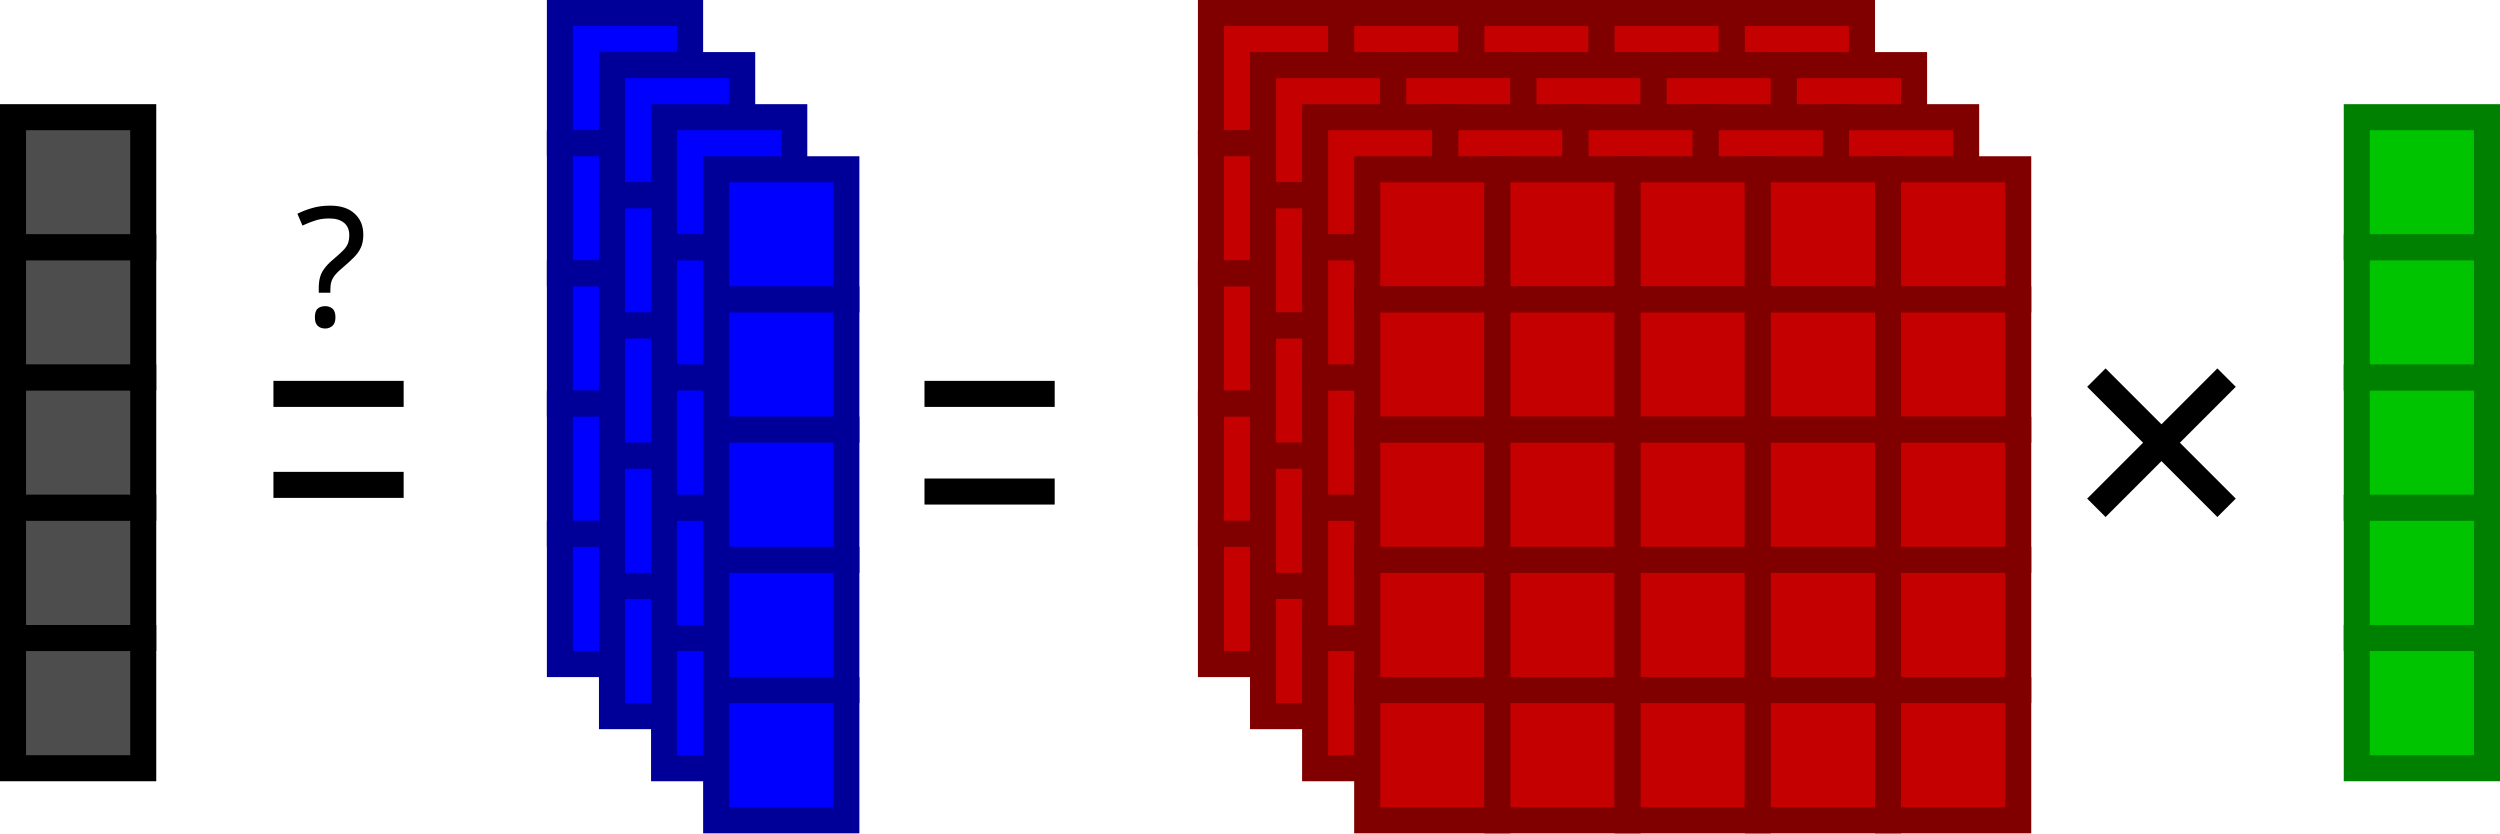
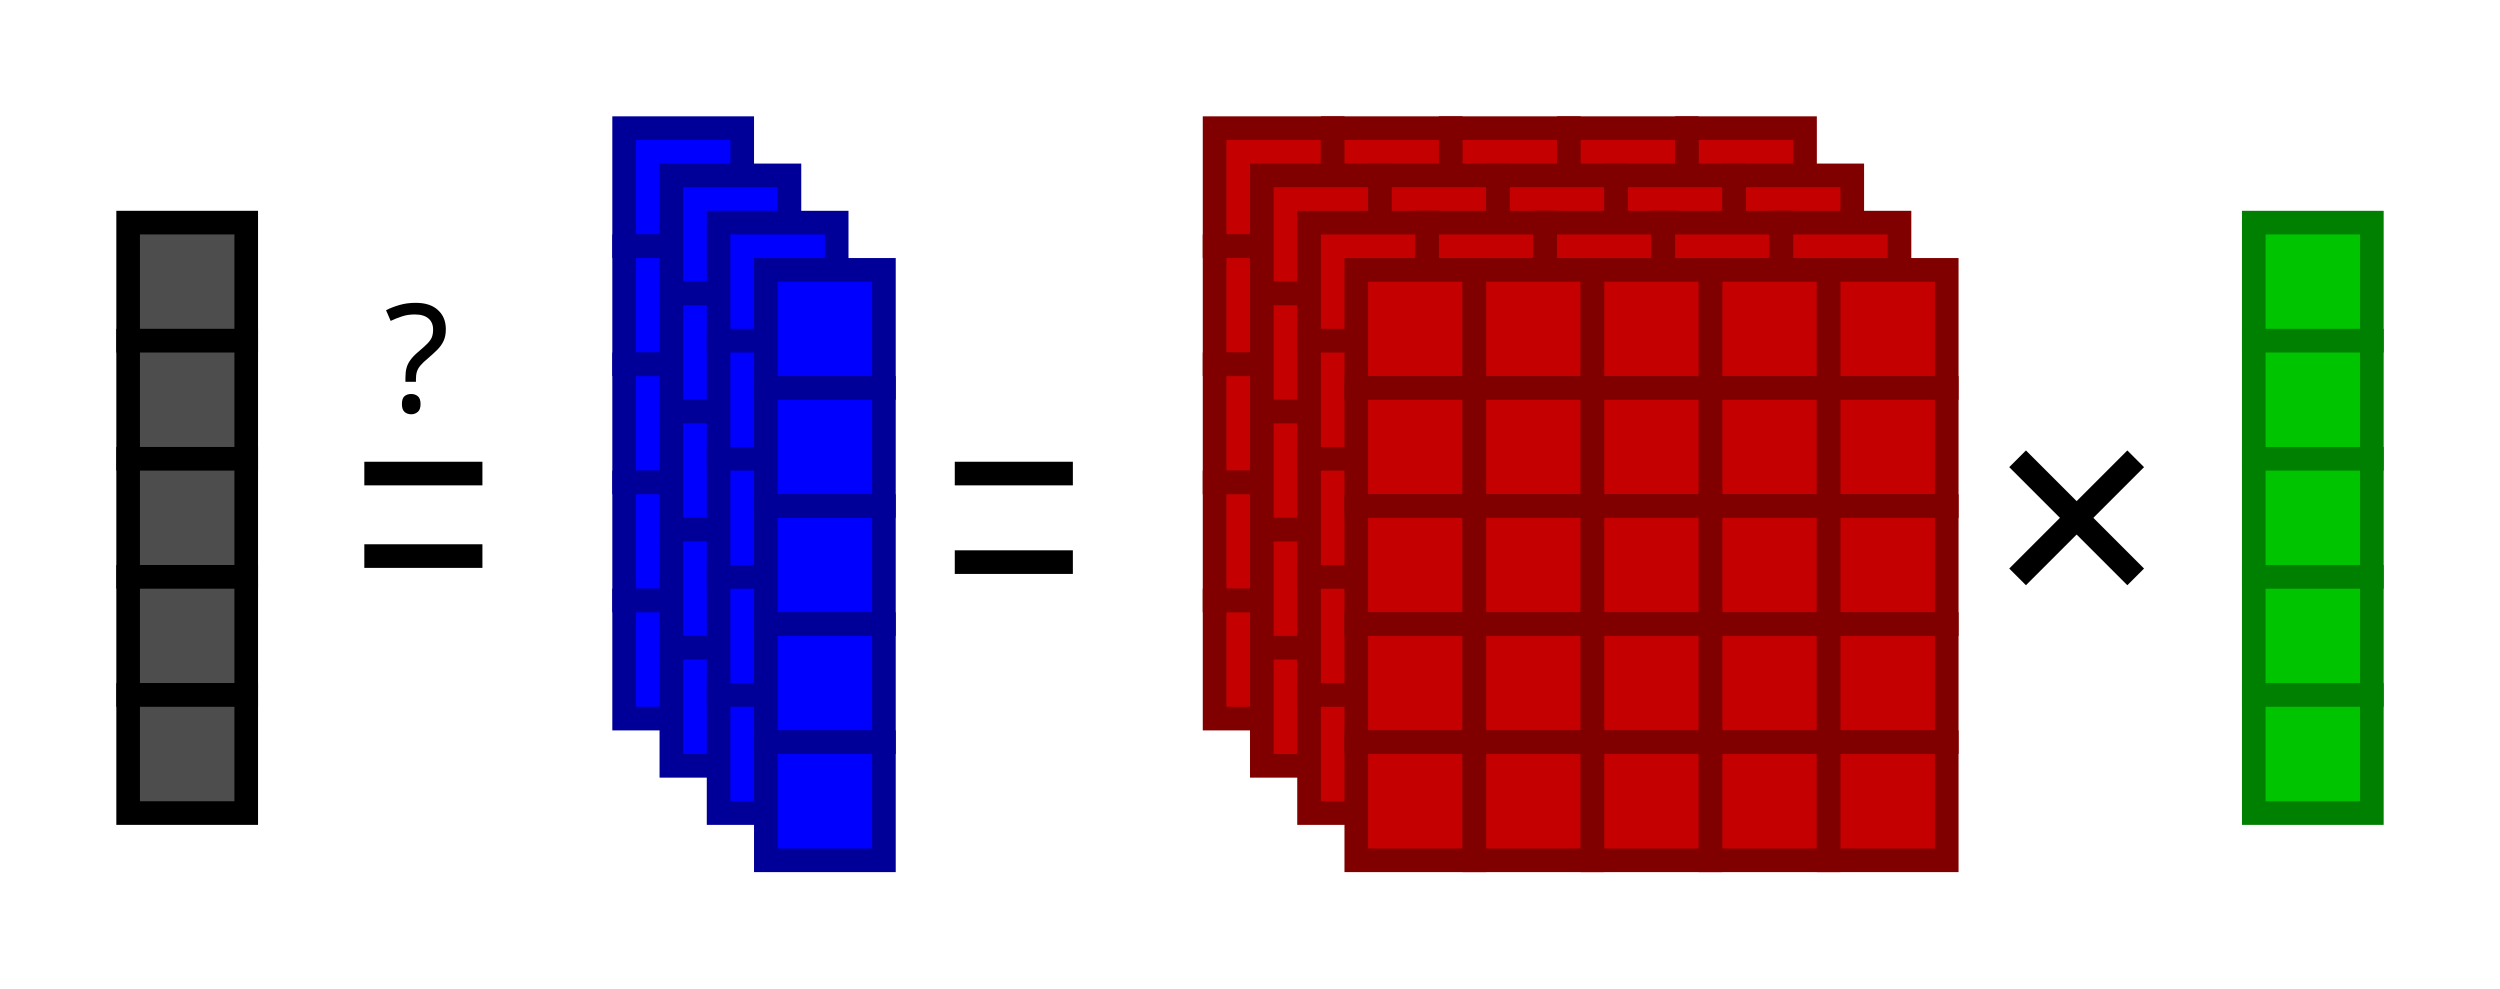
- <svg xmlns="http://www.w3.org/2000/svg" width="97.451mm" height="32.484mm" viewBox="0 0 97.451 32.484" version="1.1" id="svg9584">
+ <svg xmlns="http://www.w3.org/2000/svg" width="107.451mm" height="42.484mm" viewBox="0 0 107.451 42.484" version="1.1" id="svg9584">
  <defs id="defs9578" />
-   <g id="layer1" transform="translate(-81.29811,-154.514)">
+   <g id="layer1" transform="translate(-76.29811,-149.514)">
    <g transform="matrix(0.5075594,0,0,0.5075594,51.3521,-292.6458)" id="g4227">
      <line id="line658" y2="920" x2="230" y1="910" x1="220" style="fill:none;fill-opacity:0;stroke:#000000;stroke-width:2" />
      <line id="line660" y2="910" x2="230" y1="920" x1="220" style="fill:none;fill-opacity:0;stroke:#000000;stroke-width:2" />
      <line id="line662" y2="911.25" x2="140" y1="911.25" x1="130" style="fill:none;fill-opacity:0;stroke:#000000;stroke-width:2" />
      <line id="line664" y2="918.75" x2="140" y1="918.75" x1="130" style="fill:none;fill-opacity:0;stroke:#000000;stroke-width:2" />
      <line id="line666" y2="911.25" x2="90" y1="911.25" x1="80" style="fill:none;fill-opacity:0;stroke:#000000;stroke-width:2" />
      <line id="line668" y2="918.238" x2="90" y1="918.238" x1="80" style="fill:none;fill-opacity:0;stroke:#000000;stroke-width:2" />
      <text id="text672" y="906.058" x="81.682" style="font-style:normal;font-weight:normal;font-size:12.8px;font-family:sans-serif;text-anchor:start;fill:#000000" font-size="12.8">
        <tspan id="tspan670" y="906.058" x="81.682">?</tspan>
      </text>
      <g id="g1016">
        <g id="g990">
          <rect id="rect986" height="10" width="10" y="890" x="240" style="fill:#00c400" />
          <rect id="rect988" height="10" width="10" y="890" x="240" style="fill:none;fill-opacity:0;stroke:#008000;stroke-width:2" />
        </g>
        <g id="g996">
          <rect id="rect992" height="10" width="10" y="900" x="240" style="fill:#00c400" />
          <rect id="rect994" height="10" width="10" y="900" x="240" style="fill:none;fill-opacity:0;stroke:#008000;stroke-width:2" />
        </g>
        <g id="g1002">
          <rect id="rect998" height="10" width="10" y="910" x="240" style="fill:#00c400" />
          <rect id="rect1000" height="10" width="10" y="910" x="240" style="fill:none;fill-opacity:0;stroke:#008000;stroke-width:2" />
        </g>
        <g id="g1008">
          <rect id="rect1004" height="10" width="10" y="920" x="240" style="fill:#00c400" />
          <rect id="rect1006" height="10" width="10" y="920" x="240" style="fill:none;fill-opacity:0;stroke:#008000;stroke-width:2" />
        </g>
        <g id="g1014">
          <rect id="rect1010" height="10" width="10" y="930" x="240" style="fill:#00c400" />
          <rect id="rect1012" height="10" width="10" y="930" x="240" style="fill:none;fill-opacity:0;stroke:#008000;stroke-width:2" />
        </g>
      </g>
      <g id="g1048">
        <g id="g1022">
          <rect id="rect1018" height="10" width="10" y="890" x="60" style="fill:#4d4d4d" />
          <rect id="rect1020" height="10" width="10" y="890" x="60" style="fill:none;fill-opacity:0;stroke:#000000;stroke-width:2" />
        </g>
        <g id="g1028">
          <rect id="rect1024" height="10" width="10" y="900" x="60" style="fill:#4d4d4d" />
          <rect id="rect1026" height="10" width="10" y="900" x="60" style="fill:none;fill-opacity:0;stroke:#000000;stroke-width:2" />
        </g>
        <g id="g1034">
          <rect id="rect1030" height="10" width="10" y="910" x="60" style="fill:#4d4d4d" />
          <rect id="rect1032" height="10" width="10" y="910" x="60" style="fill:none;fill-opacity:0;stroke:#000000;stroke-width:2" />
        </g>
        <g id="g1040">
          <rect id="rect1036" height="10" width="10" y="920" x="60" style="fill:#4d4d4d" />
          <rect id="rect1038" height="10" width="10" y="920" x="60" style="fill:none;fill-opacity:0;stroke:#000000;stroke-width:2" />
        </g>
        <g id="g1046">
          <rect id="rect1042" height="10" width="10" y="930" x="60" style="fill:#4d4d4d" />
          <rect id="rect1044" height="10" width="10" y="930" x="60" style="fill:none;fill-opacity:0;stroke:#000000;stroke-width:2" />
        </g>
      </g>
      <g id="g1934">
        <g id="g1476">
          <g id="g1330">
            <rect id="rect1326" height="10" width="10" y="882" x="152" style="fill:#c40000" />
            <rect id="rect1328" height="10" width="10" y="882" x="152" style="fill:none;fill-opacity:0;stroke:#800000;stroke-width:2" />
          </g>
          <g id="g1336">
            <rect id="rect1332" height="10" width="10" y="882" x="162" style="fill:#c40000" />
            <rect id="rect1334" height="10" width="10" y="882" x="162" style="fill:none;fill-opacity:0;stroke:#800000;stroke-width:2" />
          </g>
          <g id="g1342">
            <rect id="rect1338" height="10" width="10" y="882" x="172" style="fill:#c40000" />
            <rect id="rect1340" height="10" width="10" y="882" x="172" style="fill:none;fill-opacity:0;stroke:#800000;stroke-width:2" />
          </g>
          <g id="g1348">
            <rect id="rect1344" height="10" width="10" y="882" x="182" style="fill:#c40000" />
            <rect id="rect1346" height="10" width="10" y="882" x="182" style="fill:none;fill-opacity:0;stroke:#800000;stroke-width:2" />
          </g>
          <g id="g1354">
            <rect id="rect1350" height="10" width="10" y="882" x="192" style="fill:#c40000" />
            <rect id="rect1352" height="10" width="10" y="882" x="192" style="fill:none;fill-opacity:0;stroke:#800000;stroke-width:2" />
          </g>
          <g id="g1360">
            <rect id="rect1356" height="10" width="10" y="892" x="152" style="fill:#c40000" />
            <rect id="rect1358" height="10" width="10" y="892" x="152" style="fill:none;fill-opacity:0;stroke:#800000;stroke-width:2" />
          </g>
          <g id="g1366">
            <rect id="rect1362" height="10" width="10" y="892" x="162" style="fill:#c40000" />
            <rect id="rect1364" height="10" width="10" y="892" x="162" style="fill:none;fill-opacity:0;stroke:#800000;stroke-width:2" />
          </g>
          <g id="g1372">
            <rect id="rect1368" height="10" width="10" y="892" x="172" style="fill:#c40000" />
            <rect id="rect1370" height="10" width="10" y="892" x="172" style="fill:none;fill-opacity:0;stroke:#800000;stroke-width:2" />
          </g>
          <g id="g1378">
            <rect id="rect1374" height="10" width="10" y="892" x="182" style="fill:#c40000" />
            <rect id="rect1376" height="10" width="10" y="892" x="182" style="fill:none;fill-opacity:0;stroke:#800000;stroke-width:2" />
          </g>
          <g id="g1384">
            <rect id="rect1380" height="10" width="10" y="892" x="192" style="fill:#c40000" />
            <rect id="rect1382" height="10" width="10" y="892" x="192" style="fill:none;fill-opacity:0;stroke:#800000;stroke-width:2" />
          </g>
          <g id="g1390">
            <rect id="rect1386" height="10" width="10" y="902" x="152" style="fill:#c40000" />
            <rect id="rect1388" height="10" width="10" y="902" x="152" style="fill:none;fill-opacity:0;stroke:#800000;stroke-width:2" />
          </g>
          <g id="g1396">
            <rect id="rect1392" height="10" width="10" y="902" x="162" style="fill:#c40000" />
            <rect id="rect1394" height="10" width="10" y="902" x="162" style="fill:none;fill-opacity:0;stroke:#800000;stroke-width:2" />
          </g>
          <g id="g1402">
            <rect id="rect1398" height="10" width="10" y="902" x="172" style="fill:#c40000" />
            <rect id="rect1400" height="10" width="10" y="902" x="172" style="fill:none;fill-opacity:0;stroke:#800000;stroke-width:2" />
          </g>
          <g id="g1408">
            <rect id="rect1404" height="10" width="10" y="902" x="182" style="fill:#c40000" />
            <rect id="rect1406" height="10" width="10" y="902" x="182" style="fill:none;fill-opacity:0;stroke:#800000;stroke-width:2" />
          </g>
          <g id="g1414">
            <rect id="rect1410" height="10" width="10" y="902" x="192" style="fill:#c40000" />
            <rect id="rect1412" height="10" width="10" y="902" x="192" style="fill:none;fill-opacity:0;stroke:#800000;stroke-width:2" />
          </g>
          <g id="g1420">
            <rect id="rect1416" height="10" width="10" y="912" x="152" style="fill:#c40000" />
            <rect id="rect1418" height="10" width="10" y="912" x="152" style="fill:none;fill-opacity:0;stroke:#800000;stroke-width:2" />
          </g>
          <g id="g1426">
            <rect id="rect1422" height="10" width="10" y="912" x="162" style="fill:#c40000" />
            <rect id="rect1424" height="10" width="10" y="912" x="162" style="fill:none;fill-opacity:0;stroke:#800000;stroke-width:2" />
          </g>
          <g id="g1432">
            <rect id="rect1428" height="10" width="10" y="912" x="172" style="fill:#c40000" />
            <rect id="rect1430" height="10" width="10" y="912" x="172" style="fill:none;fill-opacity:0;stroke:#800000;stroke-width:2" />
          </g>
          <g id="g1438">
            <rect id="rect1434" height="10" width="10" y="912" x="182" style="fill:#c40000" />
            <rect id="rect1436" height="10" width="10" y="912" x="182" style="fill:none;fill-opacity:0;stroke:#800000;stroke-width:2" />
          </g>
          <g id="g1444">
            <rect id="rect1440" height="10" width="10" y="912" x="192" style="fill:#c40000" />
            <rect id="rect1442" height="10" width="10" y="912" x="192" style="fill:none;fill-opacity:0;stroke:#800000;stroke-width:2" />
          </g>
          <g id="g1450">
            <rect id="rect1446" height="10" width="10" y="922" x="152" style="fill:#c40000" />
            <rect id="rect1448" height="10" width="10" y="922" x="152" style="fill:none;fill-opacity:0;stroke:#800000;stroke-width:2" />
          </g>
          <g id="g1456">
            <rect id="rect1452" height="10" width="10" y="922" x="162" style="fill:#c40000" />
            <rect id="rect1454" height="10" width="10" y="922" x="162" style="fill:none;fill-opacity:0;stroke:#800000;stroke-width:2" />
          </g>
          <g id="g1462">
            <rect id="rect1458" height="10" width="10" y="922" x="172" style="fill:#c40000" />
            <rect id="rect1460" height="10" width="10" y="922" x="172" style="fill:none;fill-opacity:0;stroke:#800000;stroke-width:2" />
          </g>
          <g id="g1468">
            <rect id="rect1464" height="10" width="10" y="922" x="182" style="fill:#c40000" />
            <rect id="rect1466" height="10" width="10" y="922" x="182" style="fill:none;fill-opacity:0;stroke:#800000;stroke-width:2" />
          </g>
          <g id="g1474">
            <rect id="rect1470" height="10" width="10" y="922" x="192" style="fill:#c40000" />
            <rect id="rect1472" height="10" width="10" y="922" x="192" style="fill:none;fill-opacity:0;stroke:#800000;stroke-width:2" />
          </g>
        </g>
        <g id="g1628">
          <g id="g1482">
            <rect id="rect1478" height="10" width="10" y="886" x="156" style="fill:#c40000" />
            <rect id="rect1480" height="10" width="10" y="886" x="156" style="fill:none;fill-opacity:0;stroke:#800000;stroke-width:2" />
          </g>
          <g id="g1488">
            <rect id="rect1484" height="10" width="10" y="886" x="166" style="fill:#c40000" />
            <rect id="rect1486" height="10" width="10" y="886" x="166" style="fill:none;fill-opacity:0;stroke:#800000;stroke-width:2" />
          </g>
          <g id="g1494">
            <rect id="rect1490" height="10" width="10" y="886" x="176" style="fill:#c40000" />
            <rect id="rect1492" height="10" width="10" y="886" x="176" style="fill:none;fill-opacity:0;stroke:#800000;stroke-width:2" />
          </g>
          <g id="g1500">
            <rect id="rect1496" height="10" width="10" y="886" x="186" style="fill:#c40000" />
            <rect id="rect1498" height="10" width="10" y="886" x="186" style="fill:none;fill-opacity:0;stroke:#800000;stroke-width:2" />
          </g>
          <g id="g1506">
            <rect id="rect1502" height="10" width="10" y="886" x="196" style="fill:#c40000" />
            <rect id="rect1504" height="10" width="10" y="886" x="196" style="fill:none;fill-opacity:0;stroke:#800000;stroke-width:2" />
          </g>
          <g id="g1512">
            <rect id="rect1508" height="10" width="10" y="896" x="156" style="fill:#c40000" />
            <rect id="rect1510" height="10" width="10" y="896" x="156" style="fill:none;fill-opacity:0;stroke:#800000;stroke-width:2" />
          </g>
          <g id="g1518">
            <rect id="rect1514" height="10" width="10" y="896" x="166" style="fill:#c40000" />
            <rect id="rect1516" height="10" width="10" y="896" x="166" style="fill:none;fill-opacity:0;stroke:#800000;stroke-width:2" />
          </g>
          <g id="g1524">
            <rect id="rect1520" height="10" width="10" y="896" x="176" style="fill:#c40000" />
            <rect id="rect1522" height="10" width="10" y="896" x="176" style="fill:none;fill-opacity:0;stroke:#800000;stroke-width:2" />
          </g>
          <g id="g1530">
            <rect id="rect1526" height="10" width="10" y="896" x="186" style="fill:#c40000" />
            <rect id="rect1528" height="10" width="10" y="896" x="186" style="fill:none;fill-opacity:0;stroke:#800000;stroke-width:2" />
          </g>
          <g id="g1536">
            <rect id="rect1532" height="10" width="10" y="896" x="196" style="fill:#c40000" />
            <rect id="rect1534" height="10" width="10" y="896" x="196" style="fill:none;fill-opacity:0;stroke:#800000;stroke-width:2" />
          </g>
          <g id="g1542">
            <rect id="rect1538" height="10" width="10" y="906" x="156" style="fill:#c40000" />
            <rect id="rect1540" height="10" width="10" y="906" x="156" style="fill:none;fill-opacity:0;stroke:#800000;stroke-width:2" />
          </g>
          <g id="g1548">
            <rect id="rect1544" height="10" width="10" y="906" x="166" style="fill:#c40000" />
            <rect id="rect1546" height="10" width="10" y="906" x="166" style="fill:none;fill-opacity:0;stroke:#800000;stroke-width:2" />
          </g>
          <g id="g1554">
            <rect id="rect1550" height="10" width="10" y="906" x="176" style="fill:#c40000" />
            <rect id="rect1552" height="10" width="10" y="906" x="176" style="fill:none;fill-opacity:0;stroke:#800000;stroke-width:2" />
          </g>
          <g id="g1560">
            <rect id="rect1556" height="10" width="10" y="906" x="186" style="fill:#c40000" />
            <rect id="rect1558" height="10" width="10" y="906" x="186" style="fill:none;fill-opacity:0;stroke:#800000;stroke-width:2" />
          </g>
          <g id="g1566">
            <rect id="rect1562" height="10" width="10" y="906" x="196" style="fill:#c40000" />
            <rect id="rect1564" height="10" width="10" y="906" x="196" style="fill:none;fill-opacity:0;stroke:#800000;stroke-width:2" />
          </g>
          <g id="g1572">
            <rect id="rect1568" height="10" width="10" y="916" x="156" style="fill:#c40000" />
            <rect id="rect1570" height="10" width="10" y="916" x="156" style="fill:none;fill-opacity:0;stroke:#800000;stroke-width:2" />
          </g>
          <g id="g1578">
            <rect id="rect1574" height="10" width="10" y="916" x="166" style="fill:#c40000" />
            <rect id="rect1576" height="10" width="10" y="916" x="166" style="fill:none;fill-opacity:0;stroke:#800000;stroke-width:2" />
          </g>
          <g id="g1584">
            <rect id="rect1580" height="10" width="10" y="916" x="176" style="fill:#c40000" />
            <rect id="rect1582" height="10" width="10" y="916" x="176" style="fill:none;fill-opacity:0;stroke:#800000;stroke-width:2" />
          </g>
          <g id="g1590">
            <rect id="rect1586" height="10" width="10" y="916" x="186" style="fill:#c40000" />
            <rect id="rect1588" height="10" width="10" y="916" x="186" style="fill:none;fill-opacity:0;stroke:#800000;stroke-width:2" />
          </g>
          <g id="g1596">
            <rect id="rect1592" height="10" width="10" y="916" x="196" style="fill:#c40000" />
            <rect id="rect1594" height="10" width="10" y="916" x="196" style="fill:none;fill-opacity:0;stroke:#800000;stroke-width:2" />
          </g>
          <g id="g1602">
            <rect id="rect1598" height="10" width="10" y="926" x="156" style="fill:#c40000" />
            <rect id="rect1600" height="10" width="10" y="926" x="156" style="fill:none;fill-opacity:0;stroke:#800000;stroke-width:2" />
          </g>
          <g id="g1608">
            <rect id="rect1604" height="10" width="10" y="926" x="166" style="fill:#c40000" />
            <rect id="rect1606" height="10" width="10" y="926" x="166" style="fill:none;fill-opacity:0;stroke:#800000;stroke-width:2" />
          </g>
          <g id="g1614">
            <rect id="rect1610" height="10" width="10" y="926" x="176" style="fill:#c40000" />
            <rect id="rect1612" height="10" width="10" y="926" x="176" style="fill:none;fill-opacity:0;stroke:#800000;stroke-width:2" />
          </g>
          <g id="g1620">
            <rect id="rect1616" height="10" width="10" y="926" x="186" style="fill:#c40000" />
            <rect id="rect1618" height="10" width="10" y="926" x="186" style="fill:none;fill-opacity:0;stroke:#800000;stroke-width:2" />
          </g>
          <g id="g1626">
            <rect id="rect1622" height="10" width="10" y="926" x="196" style="fill:#c40000" />
            <rect id="rect1624" height="10" width="10" y="926" x="196" style="fill:none;fill-opacity:0;stroke:#800000;stroke-width:2" />
          </g>
        </g>
        <g id="g1780">
          <g id="g1634">
            <rect id="rect1630" height="10" width="10" y="890" x="160" style="fill:#c40000" />
            <rect id="rect1632" height="10" width="10" y="890" x="160" style="fill:none;fill-opacity:0;stroke:#800000;stroke-width:2" />
          </g>
          <g id="g1640">
            <rect id="rect1636" height="10" width="10" y="890" x="170" style="fill:#c40000" />
            <rect id="rect1638" height="10" width="10" y="890" x="170" style="fill:none;fill-opacity:0;stroke:#800000;stroke-width:2" />
          </g>
          <g id="g1646">
            <rect id="rect1642" height="10" width="10" y="890" x="180" style="fill:#c40000" />
            <rect id="rect1644" height="10" width="10" y="890" x="180" style="fill:none;fill-opacity:0;stroke:#800000;stroke-width:2" />
          </g>
          <g id="g1652">
            <rect id="rect1648" height="10" width="10" y="890" x="190" style="fill:#c40000" />
            <rect id="rect1650" height="10" width="10" y="890" x="190" style="fill:none;fill-opacity:0;stroke:#800000;stroke-width:2" />
          </g>
          <g id="g1658">
            <rect id="rect1654" height="10" width="10" y="890" x="200" style="fill:#c40000" />
            <rect id="rect1656" height="10" width="10" y="890" x="200" style="fill:none;fill-opacity:0;stroke:#800000;stroke-width:2" />
          </g>
          <g id="g1664">
            <rect id="rect1660" height="10" width="10" y="900" x="160" style="fill:#c40000" />
            <rect id="rect1662" height="10" width="10" y="900" x="160" style="fill:none;fill-opacity:0;stroke:#800000;stroke-width:2" />
          </g>
          <g id="g1670">
            <rect id="rect1666" height="10" width="10" y="900" x="170" style="fill:#c40000" />
            <rect id="rect1668" height="10" width="10" y="900" x="170" style="fill:none;fill-opacity:0;stroke:#800000;stroke-width:2" />
          </g>
          <g id="g1676">
            <rect id="rect1672" height="10" width="10" y="900" x="180" style="fill:#c40000" />
            <rect id="rect1674" height="10" width="10" y="900" x="180" style="fill:none;fill-opacity:0;stroke:#800000;stroke-width:2" />
          </g>
          <g id="g1682">
            <rect id="rect1678" height="10" width="10" y="900" x="190" style="fill:#c40000" />
            <rect id="rect1680" height="10" width="10" y="900" x="190" style="fill:none;fill-opacity:0;stroke:#800000;stroke-width:2" />
          </g>
          <g id="g1688">
            <rect id="rect1684" height="10" width="10" y="900" x="200" style="fill:#c40000" />
            <rect id="rect1686" height="10" width="10" y="900" x="200" style="fill:none;fill-opacity:0;stroke:#800000;stroke-width:2" />
          </g>
          <g id="g1694">
            <rect id="rect1690" height="10" width="10" y="910" x="160" style="fill:#c40000" />
            <rect id="rect1692" height="10" width="10" y="910" x="160" style="fill:none;fill-opacity:0;stroke:#800000;stroke-width:2" />
          </g>
          <g id="g1700">
            <rect id="rect1696" height="10" width="10" y="910" x="170" style="fill:#c40000" />
            <rect id="rect1698" height="10" width="10" y="910" x="170" style="fill:none;fill-opacity:0;stroke:#800000;stroke-width:2" />
          </g>
          <g id="g1706">
            <rect id="rect1702" height="10" width="10" y="910" x="180" style="fill:#c40000" />
            <rect id="rect1704" height="10" width="10" y="910" x="180" style="fill:none;fill-opacity:0;stroke:#800000;stroke-width:2" />
          </g>
          <g id="g1712">
            <rect id="rect1708" height="10" width="10" y="910" x="190" style="fill:#c40000" />
            <rect id="rect1710" height="10" width="10" y="910" x="190" style="fill:none;fill-opacity:0;stroke:#800000;stroke-width:2" />
          </g>
          <g id="g1718">
            <rect id="rect1714" height="10" width="10" y="910" x="200" style="fill:#c40000" />
            <rect id="rect1716" height="10" width="10" y="910" x="200" style="fill:none;fill-opacity:0;stroke:#800000;stroke-width:2" />
          </g>
          <g id="g1724">
            <rect id="rect1720" height="10" width="10" y="920" x="160" style="fill:#c40000" />
            <rect id="rect1722" height="10" width="10" y="920" x="160" style="fill:none;fill-opacity:0;stroke:#800000;stroke-width:2" />
          </g>
          <g id="g1730">
            <rect id="rect1726" height="10" width="10" y="920" x="170" style="fill:#c40000" />
            <rect id="rect1728" height="10" width="10" y="920" x="170" style="fill:none;fill-opacity:0;stroke:#800000;stroke-width:2" />
          </g>
          <g id="g1736">
            <rect id="rect1732" height="10" width="10" y="920" x="180" style="fill:#c40000" />
            <rect id="rect1734" height="10" width="10" y="920" x="180" style="fill:none;fill-opacity:0;stroke:#800000;stroke-width:2" />
          </g>
          <g id="g1742">
            <rect id="rect1738" height="10" width="10" y="920" x="190" style="fill:#c40000" />
            <rect id="rect1740" height="10" width="10" y="920" x="190" style="fill:none;fill-opacity:0;stroke:#800000;stroke-width:2" />
          </g>
          <g id="g1748">
            <rect id="rect1744" height="10" width="10" y="920" x="200" style="fill:#c40000" />
            <rect id="rect1746" height="10" width="10" y="920" x="200" style="fill:none;fill-opacity:0;stroke:#800000;stroke-width:2" />
          </g>
          <g id="g1754">
            <rect id="rect1750" height="10" width="10" y="930" x="160" style="fill:#c40000" />
            <rect id="rect1752" height="10" width="10" y="930" x="160" style="fill:none;fill-opacity:0;stroke:#800000;stroke-width:2" />
          </g>
          <g id="g1760">
            <rect id="rect1756" height="10" width="10" y="930" x="170" style="fill:#c40000" />
            <rect id="rect1758" height="10" width="10" y="930" x="170" style="fill:none;fill-opacity:0;stroke:#800000;stroke-width:2" />
          </g>
          <g id="g1766">
            <rect id="rect1762" height="10" width="10" y="930" x="180" style="fill:#c40000" />
            <rect id="rect1764" height="10" width="10" y="930" x="180" style="fill:none;fill-opacity:0;stroke:#800000;stroke-width:2" />
          </g>
          <g id="g1772">
            <rect id="rect1768" height="10" width="10" y="930" x="190" style="fill:#c40000" />
            <rect id="rect1770" height="10" width="10" y="930" x="190" style="fill:none;fill-opacity:0;stroke:#800000;stroke-width:2" />
          </g>
          <g id="g1778">
            <rect id="rect1774" height="10" width="10" y="930" x="200" style="fill:#c40000" />
            <rect id="rect1776" height="10" width="10" y="930" x="200" style="fill:none;fill-opacity:0;stroke:#800000;stroke-width:2" />
          </g>
        </g>
        <g id="g1932">
          <g id="g1786">
            <rect id="rect1782" height="10" width="10" y="894" x="164" style="fill:#c40000" />
            <rect id="rect1784" height="10" width="10" y="894" x="164" style="fill:none;fill-opacity:0;stroke:#800000;stroke-width:2" />
          </g>
          <g id="g1792">
            <rect id="rect1788" height="10" width="10" y="894" x="174" style="fill:#c40000" />
            <rect id="rect1790" height="10" width="10" y="894" x="174" style="fill:none;fill-opacity:0;stroke:#800000;stroke-width:2" />
          </g>
          <g id="g1798">
            <rect id="rect1794" height="10" width="10" y="894" x="184" style="fill:#c40000" />
            <rect id="rect1796" height="10" width="10" y="894" x="184" style="fill:none;fill-opacity:0;stroke:#800000;stroke-width:2" />
          </g>
          <g id="g1804">
            <rect id="rect1800" height="10" width="10" y="894" x="194" style="fill:#c40000" />
            <rect id="rect1802" height="10" width="10" y="894" x="194" style="fill:none;fill-opacity:0;stroke:#800000;stroke-width:2" />
          </g>
          <g id="g1810">
            <rect id="rect1806" height="10" width="10" y="894" x="204" style="fill:#c40000" />
            <rect id="rect1808" height="10" width="10" y="894" x="204" style="fill:none;fill-opacity:0;stroke:#800000;stroke-width:2" />
          </g>
          <g id="g1816">
            <rect id="rect1812" height="10" width="10" y="904" x="164" style="fill:#c40000" />
            <rect id="rect1814" height="10" width="10" y="904" x="164" style="fill:none;fill-opacity:0;stroke:#800000;stroke-width:2" />
          </g>
          <g id="g1822">
            <rect id="rect1818" height="10" width="10" y="904" x="174" style="fill:#c40000" />
            <rect id="rect1820" height="10" width="10" y="904" x="174" style="fill:none;fill-opacity:0;stroke:#800000;stroke-width:2" />
          </g>
          <g id="g1828">
            <rect id="rect1824" height="10" width="10" y="904" x="184" style="fill:#c40000" />
            <rect id="rect1826" height="10" width="10" y="904" x="184" style="fill:none;fill-opacity:0;stroke:#800000;stroke-width:2" />
          </g>
          <g id="g1834">
            <rect id="rect1830" height="10" width="10" y="904" x="194" style="fill:#c40000" />
            <rect id="rect1832" height="10" width="10" y="904" x="194" style="fill:none;fill-opacity:0;stroke:#800000;stroke-width:2" />
          </g>
          <g id="g1840">
            <rect id="rect1836" height="10" width="10" y="904" x="204" style="fill:#c40000" />
            <rect id="rect1838" height="10" width="10" y="904" x="204" style="fill:none;fill-opacity:0;stroke:#800000;stroke-width:2" />
          </g>
          <g id="g1846">
            <rect id="rect1842" height="10" width="10" y="914" x="164" style="fill:#c40000" />
            <rect id="rect1844" height="10" width="10" y="914" x="164" style="fill:none;fill-opacity:0;stroke:#800000;stroke-width:2" />
          </g>
          <g id="g1852">
            <rect id="rect1848" height="10" width="10" y="914" x="174" style="fill:#c40000" />
            <rect id="rect1850" height="10" width="10" y="914" x="174" style="fill:none;fill-opacity:0;stroke:#800000;stroke-width:2" />
          </g>
          <g id="g1858">
            <rect id="rect1854" height="10" width="10" y="914" x="184" style="fill:#c40000" />
            <rect id="rect1856" height="10" width="10" y="914" x="184" style="fill:none;fill-opacity:0;stroke:#800000;stroke-width:2" />
          </g>
          <g id="g1864">
            <rect id="rect1860" height="10" width="10" y="914" x="194" style="fill:#c40000" />
            <rect id="rect1862" height="10" width="10" y="914" x="194" style="fill:none;fill-opacity:0;stroke:#800000;stroke-width:2" />
          </g>
          <g id="g1870">
            <rect id="rect1866" height="10" width="10" y="914" x="204" style="fill:#c40000" />
            <rect id="rect1868" height="10" width="10" y="914" x="204" style="fill:none;fill-opacity:0;stroke:#800000;stroke-width:2" />
          </g>
          <g id="g1876">
            <rect id="rect1872" height="10" width="10" y="924" x="164" style="fill:#c40000" />
            <rect id="rect1874" height="10" width="10" y="924" x="164" style="fill:none;fill-opacity:0;stroke:#800000;stroke-width:2" />
          </g>
          <g id="g1882">
            <rect id="rect1878" height="10" width="10" y="924" x="174" style="fill:#c40000" />
            <rect id="rect1880" height="10" width="10" y="924" x="174" style="fill:none;fill-opacity:0;stroke:#800000;stroke-width:2" />
          </g>
          <g id="g1888">
            <rect id="rect1884" height="10" width="10" y="924" x="184" style="fill:#c40000" />
            <rect id="rect1886" height="10" width="10" y="924" x="184" style="fill:none;fill-opacity:0;stroke:#800000;stroke-width:2" />
          </g>
          <g id="g1894">
            <rect id="rect1890" height="10" width="10" y="924" x="194" style="fill:#c40000" />
            <rect id="rect1892" height="10" width="10" y="924" x="194" style="fill:none;fill-opacity:0;stroke:#800000;stroke-width:2" />
          </g>
          <g id="g1900">
            <rect id="rect1896" height="10" width="10" y="924" x="204" style="fill:#c40000" />
            <rect id="rect1898" height="10" width="10" y="924" x="204" style="fill:none;fill-opacity:0;stroke:#800000;stroke-width:2" />
          </g>
          <g id="g1906">
            <rect id="rect1902" height="10" width="10" y="934" x="164" style="fill:#c40000" />
            <rect id="rect1904" height="10" width="10" y="934" x="164" style="fill:none;fill-opacity:0;stroke:#800000;stroke-width:2" />
          </g>
          <g id="g1912">
            <rect id="rect1908" height="10" width="10" y="934" x="174" style="fill:#c40000" />
            <rect id="rect1910" height="10" width="10" y="934" x="174" style="fill:none;fill-opacity:0;stroke:#800000;stroke-width:2" />
          </g>
          <g id="g1918">
            <rect id="rect1914" height="10" width="10" y="934" x="184" style="fill:#c40000" />
            <rect id="rect1916" height="10" width="10" y="934" x="184" style="fill:none;fill-opacity:0;stroke:#800000;stroke-width:2" />
          </g>
          <g id="g1924">
            <rect id="rect1920" height="10" width="10" y="934" x="194" style="fill:#c40000" />
            <rect id="rect1922" height="10" width="10" y="934" x="194" style="fill:none;fill-opacity:0;stroke:#800000;stroke-width:2" />
          </g>
          <g id="g1930">
            <rect id="rect1926" height="10" width="10" y="934" x="204" style="fill:#c40000" />
            <rect id="rect1928" height="10" width="10" y="934" x="204" style="fill:none;fill-opacity:0;stroke:#800000;stroke-width:2" />
          </g>
        </g>
      </g>
      <g id="g2064">
        <g id="g1966">
          <g id="g1940">
            <rect id="rect1936" height="10" width="10" y="882" x="102" style="fill:#0000ff" />
            <rect id="rect1938" height="10" width="10" y="882" x="102" style="fill:none;fill-opacity:0;stroke:#000099;stroke-width:2" />
          </g>
          <g id="g1946">
            <rect id="rect1942" height="10" width="10" y="892" x="102" style="fill:#0000ff" />
            <rect id="rect1944" height="10" width="10" y="892" x="102" style="fill:none;fill-opacity:0;stroke:#000099;stroke-width:2" />
          </g>
          <g id="g1952">
            <rect id="rect1948" height="10" width="10" y="902" x="102" style="fill:#0000ff" />
            <rect id="rect1950" height="10" width="10" y="902" x="102" style="fill:none;fill-opacity:0;stroke:#000099;stroke-width:2" />
          </g>
          <g id="g1958">
            <rect id="rect1954" height="10" width="10" y="912" x="102" style="fill:#0000ff" />
            <rect id="rect1956" height="10" width="10" y="912" x="102" style="fill:none;fill-opacity:0;stroke:#000099;stroke-width:2" />
          </g>
          <g id="g1964">
            <rect id="rect1960" height="10" width="10" y="922" x="102" style="fill:#0000ff" />
            <rect id="rect1962" height="10" width="10" y="922" x="102" style="fill:none;fill-opacity:0;stroke:#000099;stroke-width:2" />
          </g>
        </g>
        <g id="g1998">
          <g id="g1972">
            <rect id="rect1968" height="10" width="10" y="886" x="106" style="fill:#0000ff" />
            <rect id="rect1970" height="10" width="10" y="886" x="106" style="fill:none;fill-opacity:0;stroke:#000099;stroke-width:2" />
          </g>
          <g id="g1978">
            <rect id="rect1974" height="10" width="10" y="896" x="106" style="fill:#0000ff" />
            <rect id="rect1976" height="10" width="10" y="896" x="106" style="fill:none;fill-opacity:0;stroke:#000099;stroke-width:2" />
          </g>
          <g id="g1984">
            <rect id="rect1980" height="10" width="10" y="906" x="106" style="fill:#0000ff" />
            <rect id="rect1982" height="10" width="10" y="906" x="106" style="fill:none;fill-opacity:0;stroke:#000099;stroke-width:2" />
          </g>
          <g id="g1990">
            <rect id="rect1986" height="10" width="10" y="916" x="106" style="fill:#0000ff" />
            <rect id="rect1988" height="10" width="10" y="916" x="106" style="fill:none;fill-opacity:0;stroke:#000099;stroke-width:2" />
          </g>
          <g id="g1996">
            <rect id="rect1992" height="10" width="10" y="926" x="106" style="fill:#0000ff" />
            <rect id="rect1994" height="10" width="10" y="926" x="106" style="fill:none;fill-opacity:0;stroke:#000099;stroke-width:2" />
          </g>
        </g>
        <g id="g2030">
          <g id="g2004">
            <rect id="rect2000" height="10" width="10" y="890" x="110" style="fill:#0000ff" />
            <rect id="rect2002" height="10" width="10" y="890" x="110" style="fill:none;fill-opacity:0;stroke:#000099;stroke-width:2" />
          </g>
          <g id="g2010">
            <rect id="rect2006" height="10" width="10" y="900" x="110" style="fill:#0000ff" />
            <rect id="rect2008" height="10" width="10" y="900" x="110" style="fill:none;fill-opacity:0;stroke:#000099;stroke-width:2" />
          </g>
          <g id="g2016">
            <rect id="rect2012" height="10" width="10" y="910" x="110" style="fill:#0000ff" />
            <rect id="rect2014" height="10" width="10" y="910" x="110" style="fill:none;fill-opacity:0;stroke:#000099;stroke-width:2" />
          </g>
          <g id="g2022">
            <rect id="rect2018" height="10" width="10" y="920" x="110" style="fill:#0000ff" />
            <rect id="rect2020" height="10" width="10" y="920" x="110" style="fill:none;fill-opacity:0;stroke:#000099;stroke-width:2" />
          </g>
          <g id="g2028">
            <rect id="rect2024" height="10" width="10" y="930" x="110" style="fill:#0000ff" />
            <rect id="rect2026" height="10" width="10" y="930" x="110" style="fill:none;fill-opacity:0;stroke:#000099;stroke-width:2" />
          </g>
        </g>
        <g id="g2062">
          <g id="g2036">
            <rect id="rect2032" height="10" width="10" y="894" x="114" style="fill:#0000ff" />
            <rect id="rect2034" height="10" width="10" y="894" x="114" style="fill:none;fill-opacity:0;stroke:#000099;stroke-width:2" />
          </g>
          <g id="g2042">
            <rect id="rect2038" height="10" width="10" y="904" x="114" style="fill:#0000ff" />
            <rect id="rect2040" height="10" width="10" y="904" x="114" style="fill:none;fill-opacity:0;stroke:#000099;stroke-width:2" />
          </g>
          <g id="g2048">
            <rect id="rect2044" height="10" width="10" y="914" x="114" style="fill:#0000ff" />
            <rect id="rect2046" height="10" width="10" y="914" x="114" style="fill:none;fill-opacity:0;stroke:#000099;stroke-width:2" />
          </g>
          <g id="g2054">
            <rect id="rect2050" height="10" width="10" y="924" x="114" style="fill:#0000ff" />
            <rect id="rect2052" height="10" width="10" y="924" x="114" style="fill:none;fill-opacity:0;stroke:#000099;stroke-width:2" />
          </g>
          <g id="g2060">
            <rect id="rect2056" height="10" width="10" y="934" x="114" style="fill:#0000ff" />
            <rect id="rect2058" height="10" width="10" y="934" x="114" style="fill:none;fill-opacity:0;stroke:#000099;stroke-width:2" />
          </g>
        </g>
      </g>
    </g>
  </g>
</svg>
